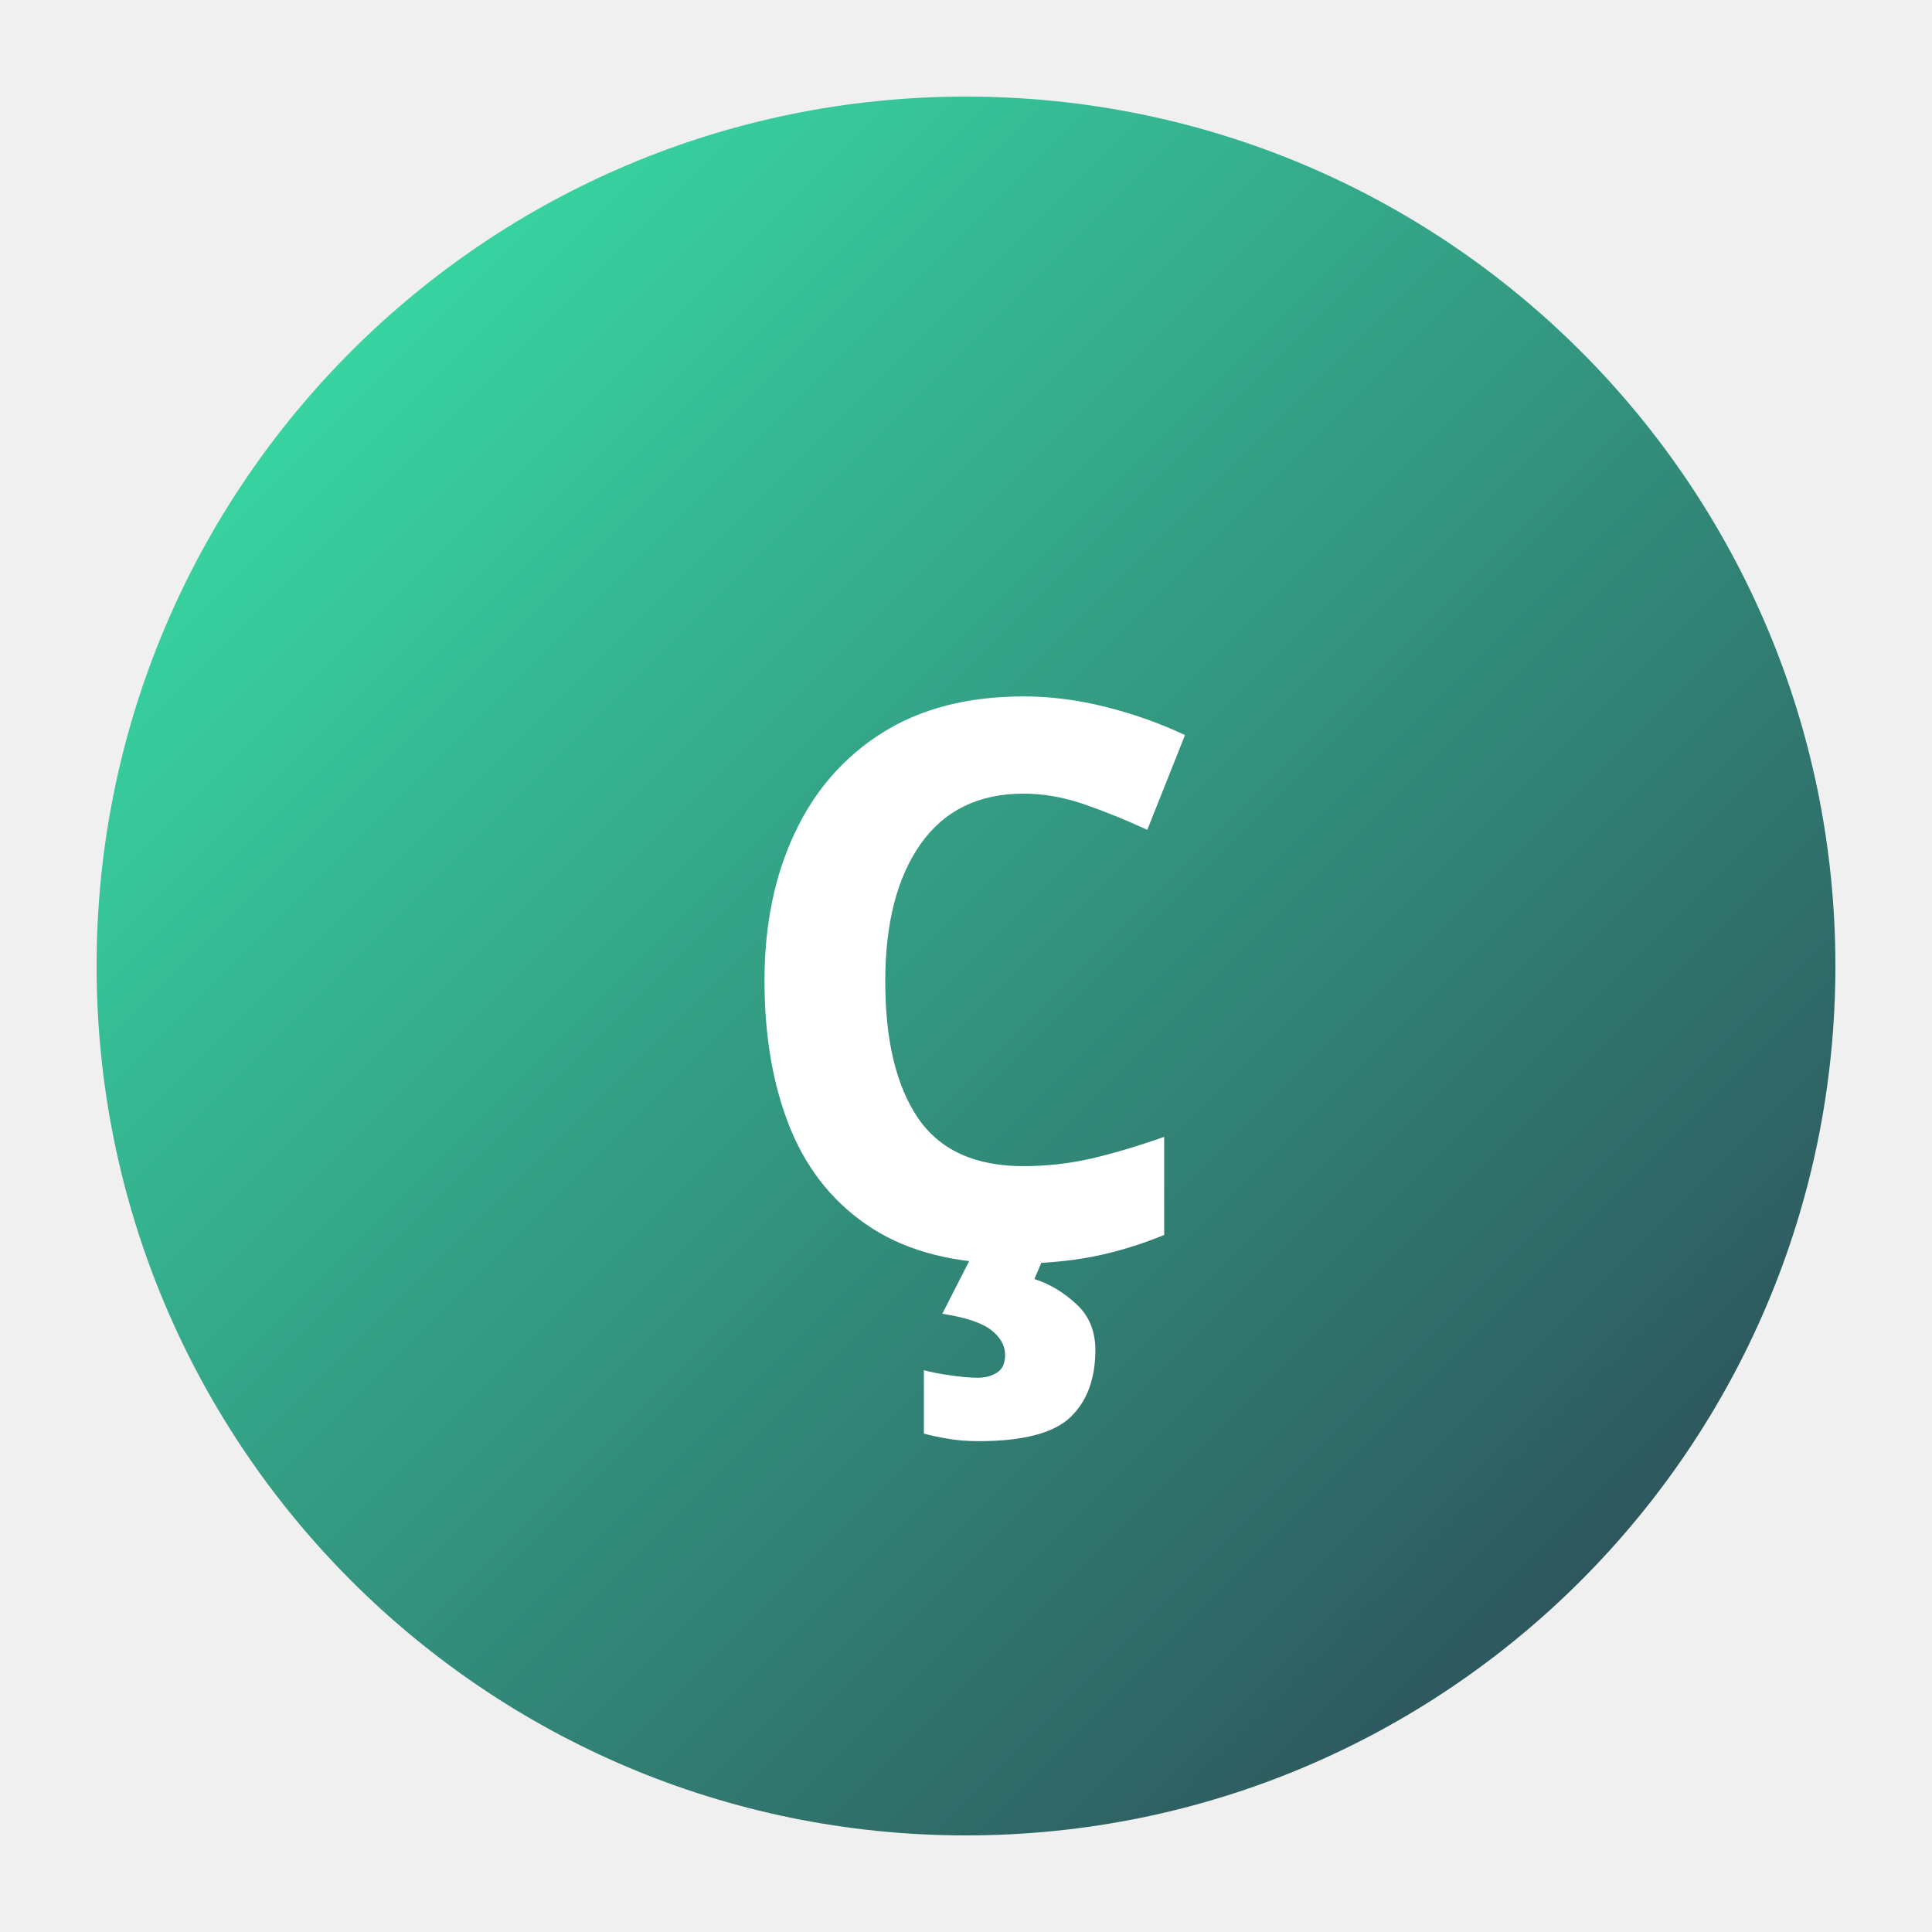
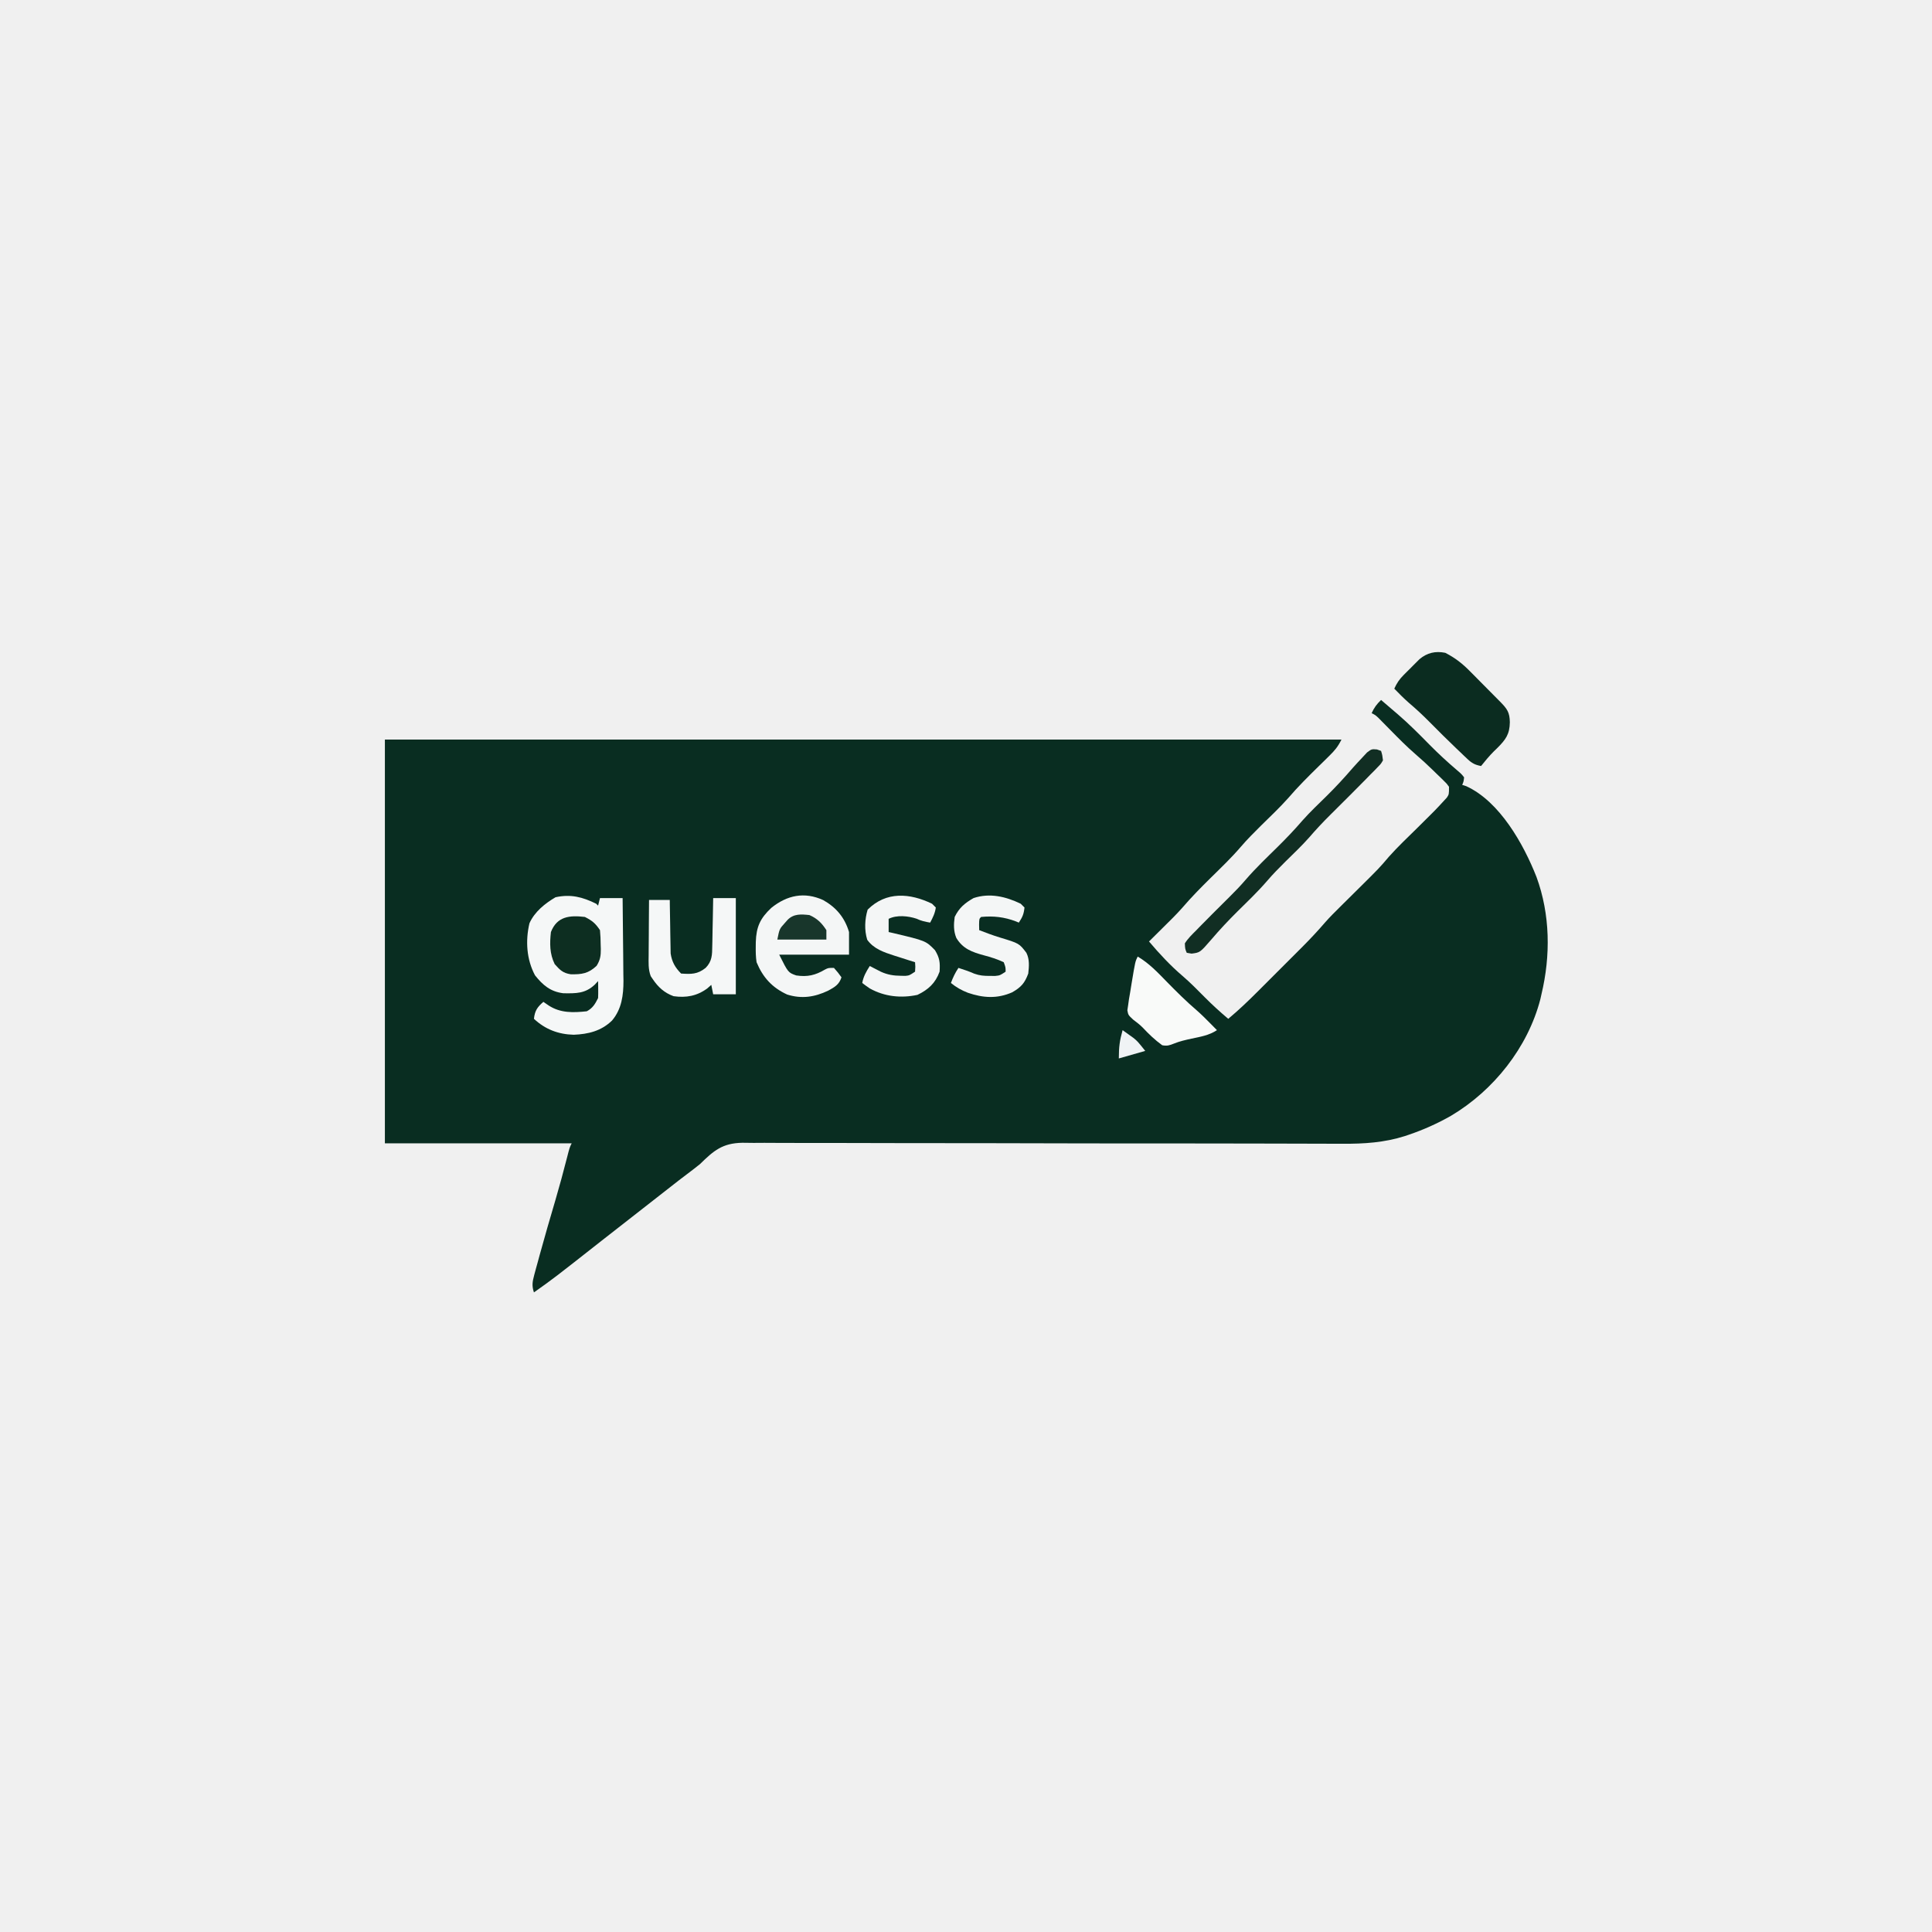
- <svg xmlns="http://www.w3.org/2000/svg" viewBox="0 0 100 100">
-   <defs>
-     <linearGradient id="g" x1="0%" y1="0%" x2="100%" y2="100%">
-       <stop offset="0%" stop-color="#3aedaf" />
-       <stop offset="100%" stop-color="#2c3e50" />
-     </linearGradient>
-   </defs>
-   <circle cx="50" cy="50" r="45" fill="url(#g)" />
-   <text x="50" y="65" font-family="sans-serif" font-size="40" font-weight="bold" fill="white" text-anchor="middle">Ç</text>
+ <svg xmlns="http://www.w3.org/2000/svg" version="1.1" width="1024" height="1024">
+   <path d="M0 0 C2.337 1.996 4.669 3.997 7 6 C7.608 6.517 8.216 7.035 8.842 7.568 C14.747 12.651 20.188 18.128 25.645 23.684 C30.255 28.345 35.004 32.754 40 37 C42.562 39.188 42.562 39.188 44 41 C43.75 43.25 43.75 43.25 43 45 C43.708 45.229 44.415 45.459 45.145 45.695 C62.866 53.792 75.531 76.4 82.375 93.812 C89.674 113.738 89.899 135.535 85 156 C84.903 156.432 84.903 156.432 84.414 158.617 C77.777 184.219 59.591 207.022 37.027 220.41 C29.848 224.483 22.504 227.785 14.688 230.438 C13.996 230.672 13.304 230.907 12.591 231.149 C1.73 234.593 -9.052 235.288 -20.384 235.211 C-21.801 235.209 -23.217 235.208 -24.634 235.207 C-27.692 235.205 -30.75 235.195 -33.809 235.181 C-38.787 235.158 -43.765 235.149 -48.743 235.142 C-55.036 235.132 -61.328 235.118 -67.621 235.099 C-79.985 235.063 -92.35 235.052 -104.714 235.049 C-106.664 235.049 -108.614 235.048 -110.564 235.048 C-113.519 235.047 -116.473 235.046 -119.428 235.045 C-130.549 235.043 -141.67 235.037 -152.792 235.029 C-153.807 235.028 -154.823 235.027 -155.87 235.026 C-172.341 235.013 -188.812 234.97 -205.283 234.919 C-222.216 234.866 -239.148 234.852 -256.081 234.871 C-266.514 234.882 -276.946 234.862 -287.379 234.803 C-294.529 234.765 -301.678 234.763 -308.828 234.79 C-312.95 234.805 -317.07 234.803 -321.191 234.757 C-324.971 234.716 -328.748 234.721 -332.527 234.763 C-334.528 234.773 -336.529 234.734 -338.53 234.692 C-349.102 234.886 -353.715 238.856 -361 246 C-362.156 246.949 -363.327 247.88 -364.523 248.777 C-366.574 250.331 -368.623 251.888 -370.668 253.449 C-370.943 253.659 -370.943 253.659 -372.333 254.72 C-375.137 256.873 -377.912 259.062 -380.688 261.25 C-386.109 265.521 -391.549 269.766 -397 274 C-402.345 278.152 -407.682 282.313 -413 286.5 C-438.449 306.517 -438.449 306.517 -449 314 C-450.17 310.554 -449.818 308.359 -448.875 304.875 C-448.732 304.34 -448.732 304.34 -448.008 301.633 C-447.675 300.434 -447.343 299.235 -447 298 C-446.643 296.685 -446.286 295.37 -445.93 294.055 C-443.276 284.335 -440.444 274.67 -437.6 265.004 C-435.436 257.606 -433.413 250.18 -431.51 242.711 C-430.096 237.191 -430.096 237.191 -429 235 C-461.67 235 -494.34 235 -528 235 C-528 164.38 -528 93.76 -528 21 C-360.69 21 -193.38 21 -21 21 C-22.92 24.841 -24.526 26.748 -27.543 29.703 C-27.998 30.152 -27.998 30.152 -30.299 32.426 C-31.261 33.368 -32.224 34.309 -33.188 35.25 C-38.719 40.678 -44.159 46.08 -49.197 51.972 C-53.741 57.083 -58.747 61.78 -63.617 66.578 C-67.345 70.272 -71.025 73.949 -74.438 77.938 C-79.433 83.763 -84.996 89.053 -90.457 94.437 C-95.587 99.501 -100.609 104.59 -105.297 110.07 C-108.509 113.71 -111.986 117.09 -115.438 120.5 C-116.169 121.227 -116.901 121.954 -117.654 122.703 C-119.434 124.471 -121.216 126.237 -123 128 C-117.476 134.531 -111.763 140.683 -105.25 146.25 C-101.097 149.814 -97.291 153.68 -93.449 157.57 C-89.466 161.585 -85.323 165.353 -81 169 C-75.385 164.324 -70.19 159.336 -65.031 154.164 C-64.192 153.326 -63.353 152.488 -62.488 151.624 C-60.722 149.859 -58.957 148.092 -57.194 146.324 C-54.512 143.637 -51.825 140.955 -49.137 138.273 C-47.414 136.55 -45.691 134.826 -43.969 133.102 C-43.174 132.309 -42.379 131.516 -41.56 130.699 C-37.421 126.543 -33.464 122.302 -29.637 117.859 C-27.1 114.978 -24.391 112.286 -21.656 109.594 C-21.37 109.309 -21.37 109.309 -19.921 107.87 C-17.511 105.476 -15.095 103.088 -12.679 100.7 C-1.005 89.145 -1.005 89.145 4.197 83.025 C8.873 77.772 14.025 72.929 19.03 67.991 C28.725 58.414 28.725 58.414 33.219 53.531 C33.492 53.235 33.492 53.235 34.873 51.736 C36 50 36 50 36 46 C34.842 44.372 34.842 44.372 33.219 42.793 C32.623 42.206 32.028 41.619 31.414 41.014 C30.782 40.411 30.151 39.808 29.5 39.188 C29.2 38.892 29.2 38.892 27.68 37.396 C24.567 34.36 21.382 31.442 18.086 28.605 C13.539 24.667 9.34 20.414 5.125 16.125 C3.63 14.604 2.133 13.086 0.633 11.57 C-0.018 10.908 -0.669 10.245 -1.339 9.563 C-3 8 -3 8 -5 7 C-3.698 4.095 -2.291 2.191 0 0 Z " fill="#092d21" transform="translate(732,371)" />
+   <path d="M0 0 C0.165 0.165 0.165 0.165 1 1 C1.33 -0.32 1.66 -1.64 2 -3 C5.96 -3 9.92 -3 14 -3 C14.099 4.365 14.172 11.729 14.22 19.095 C14.24 21.597 14.267 24.099 14.302 26.602 C14.351 30.211 14.373 33.82 14.391 37.43 C14.411 38.537 14.432 39.645 14.453 40.786 C14.455 48.479 13.52 55.837 8.386 61.909 C2.68 67.452 -4.171 69.129 -11.938 69.438 C-20.07 69.22 -27.012 66.589 -33 61 C-32.521 56.686 -31.254 54.834 -28 52 C-27.536 52.32 -27.536 52.32 -25.188 53.938 C-18.936 57.983 -12.258 57.781 -5 57 C-1.871 55.359 -0.572 53.143 1 50 C1.07 48.46 1.085 46.917 1.062 45.375 C1.053 44.558 1.044 43.74 1.035 42.898 C1.024 42.272 1.012 41.645 1 41 C0.711 41.309 0.711 41.309 -0.75 42.875 C-5.814 47.658 -10.667 47.544 -17.441 47.445 C-24.253 46.593 -28.266 43.178 -32.438 37.938 C-36.923 29.505 -37.562 19.691 -35.383 10.355 C-32.669 4.268 -27.198 -0.114 -21.562 -3.438 C-13.554 -5.196 -7.286 -3.6 0 0 Z " fill="#F5F7F7" transform="translate(316,479)" />
+   <path d="M0 0 C5.299 2.698 9.198 5.773 13.336 10.008 C13.901 10.575 14.466 11.141 15.048 11.725 C16.229 12.913 17.407 14.105 18.582 15.3 C20.384 17.134 22.197 18.956 24.012 20.777 C25.162 21.937 26.312 23.097 27.461 24.258 C28.003 24.804 28.544 25.35 29.102 25.912 C32.827 29.708 34.155 31.521 34.25 36.812 C34.149 43.204 32.033 46.02 27.625 50.438 C27.321 50.731 27.321 50.731 25.785 52.219 C23.328 54.671 21.176 57.297 19 60 C15.82 59.415 14.12 58.515 11.785 56.297 C11.188 55.735 10.59 55.173 9.975 54.594 C9.344 53.985 8.713 53.377 8.062 52.75 C7.404 52.125 6.745 51.501 6.066 50.857 C1.105 46.13 -3.743 41.294 -8.561 36.421 C-12.004 32.95 -15.549 29.666 -19.277 26.5 C-21.993 24.135 -24.486 21.577 -27 19 C-25.699 16.138 -24.317 14.061 -22.102 11.836 C-21.54 11.271 -20.977 10.707 -20.398 10.125 C-19.813 9.547 -19.228 8.97 -18.625 8.375 C-18.336 8.082 -18.336 8.082 -16.875 6.602 C-16.31 6.04 -15.746 5.478 -15.164 4.898 C-14.909 4.644 -14.909 4.644 -13.616 3.357 C-9.584 -0.029 -5.173 -1.04 0 0 Z " fill="#0b2c20" transform="translate(766,346)" />
+   <path d="M0 0 C6.899 3.887 11.431 9.291 13.688 16.938 C13.688 20.898 13.688 24.858 13.688 28.938 C1.478 28.938 -10.732 28.938 -23.312 28.938 C-18.569 38.424 -18.569 38.424 -14.312 39.938 C-8.382 40.835 -4.168 39.852 0.961 36.812 C2.688 35.938 2.688 35.938 5.688 35.938 C7.875 38.438 7.875 38.438 9.688 40.938 C8.446 44.8 6.112 46.118 2.637 48.008 C-4.507 51.415 -11.383 52.482 -19.105 50.062 C-27.05 46.409 -31.975 40.996 -35.312 32.938 C-35.748 30.134 -35.79 27.396 -35.75 24.562 C-35.741 23.807 -35.732 23.051 -35.723 22.272 C-35.47 14.165 -33.414 9.695 -27.5 4.125 C-19.143 -2.603 -9.944 -4.538 0 0 Z " fill="#F4F6F6" transform="translate(436.3125,477.0625)" />
+   <path d="M0 0 C3.96 0 7.92 0 12 0 C12 16.83 12 33.66 12 51 C8.04 51 4.08 51 0 51 C-0.33 49.35 -0.66 47.7 -1 46 C-1.701 46.619 -2.402 47.237 -3.125 47.875 C-8.591 51.915 -14.337 52.94 -21 52 C-25.85 50.241 -29.131 47.25 -32 43 C-32.18 42.734 -32.18 42.734 -33.093 41.388 C-34.472 37.756 -34.244 34.126 -34.195 30.297 C-34.192 29.459 -34.19 28.621 -34.187 27.758 C-34.176 25.089 -34.15 22.419 -34.125 19.75 C-34.115 17.938 -34.106 16.125 -34.098 14.312 C-34.076 9.875 -34.041 5.437 -34 1 C-30.37 1 -26.74 1 -23 1 C-22.991 1.938 -22.981 2.876 -22.972 3.842 C-22.928 7.343 -22.866 10.842 -22.792 14.342 C-22.764 15.853 -22.743 17.364 -22.729 18.875 C-22.707 21.056 -22.661 23.234 -22.609 25.414 C-22.588 26.723 -22.567 28.032 -22.546 29.381 C-21.878 33.808 -20.175 36.825 -17 40 C-11.672 40.355 -8.326 40.461 -4 37 C-0.563 33.501 -0.531 30.062 -0.488 25.391 C-0.47 24.664 -0.452 23.937 -0.434 23.188 C-0.38 20.876 -0.346 18.563 -0.312 16.25 C-0.279 14.678 -0.245 13.107 -0.209 11.535 C-0.124 7.69 -0.057 3.845 0 0 Z " fill="#F5F7F7" transform="translate(378,476)" />
+   <path d="M0 0 C0.66 0.66 1.32 1.32 2 2 C1.605 4.963 0.402 7.383 -1 10 C-3.599 9.555 -5.806 9.094 -8.188 7.938 C-12.661 6.446 -18.68 5.84 -23 8 C-23 10.31 -23 12.62 -23 15 C-22.25 15.17 -21.5 15.34 -20.727 15.516 C-3.303 19.641 -3.303 19.641 1.562 24.625 C4.04 28.719 4.324 31.146 4 36 C1.823 42.047 -1.984 45.561 -7.75 48.312 C-16.422 50.147 -25.135 49.26 -32.961 44.91 C-34.346 43.996 -35.681 43.007 -37 42 C-36.355 38.515 -34.899 35.972 -33 33 C-32.469 33.277 -31.938 33.554 -31.391 33.84 C-31.037 34.021 -31.037 34.021 -29.25 34.938 C-28.902 35.117 -28.902 35.117 -27.141 36.027 C-23.552 37.658 -20.366 38.154 -16.438 38.188 C-16.055 38.195 -16.055 38.195 -14.121 38.23 C-12 38 -12 38 -9 36 C-8.812 33.375 -8.812 33.375 -9 31 C-10.23 30.613 -11.46 30.227 -12.727 29.828 C-14.36 29.303 -15.992 28.777 -17.625 28.25 C-18.433 27.997 -19.241 27.745 -20.074 27.484 C-25.51 25.717 -30.91 23.945 -34.355 19.09 C-35.936 13.966 -35.674 8.215 -34.125 3.125 C-24.311 -6.689 -11.732 -5.669 0 0 Z " fill="#F4F6F6" transform="translate(494,479)" />
+   <path d="M0 0 C0.66 0.66 1.32 1.32 2 2 C1.647 5.442 0.954 7.069 -1 10 C-1.261 9.892 -1.261 9.892 -2.582 9.344 C-8.756 7.008 -14.416 6.389 -21 7 C-22 8 -22 8 -22.062 11.062 C-22.042 12.032 -22.021 13.001 -22 14 C-18.343 15.406 -14.725 16.781 -10.973 17.914 C-0.813 21.003 -0.813 21.003 3 26 C4.747 29.495 4.42 33.179 4 37 C2.138 42.078 0.179 44.252 -4.5 46.938 C-12.414 50.447 -19.925 49.962 -28 47.188 C-31.43 45.855 -34.137 44.313 -37 42 C-35.875 39.028 -34.777 36.666 -33 34 C-30.16 34.925 -27.373 35.833 -24.645 37.055 C-21.728 38.097 -19.463 38.267 -16.375 38.25 C-15.434 38.255 -14.493 38.26 -13.523 38.266 C-11 38 -11 38 -8 36 C-8 33.688 -8 33.688 -9 31 C-12.494 29.348 -15.82 28.312 -19.543 27.328 C-25.734 25.642 -30.656 23.904 -34.133 18.113 C-35.64 14.441 -35.542 10.895 -35 7 C-32.611 2.13 -29.667 -0.319 -25 -3 C-16.448 -5.851 -7.92 -3.827 0 0 Z " fill="#F4F6F6" transform="translate(541,479)" />
+   <path d="M0 0 C0.362 0.128 0.362 0.128 2.195 0.777 C2.868 3.054 2.868 3.054 3.195 5.777 C2.126 7.62 2.126 7.62 0.426 9.352 C-0.207 10.01 -0.84 10.669 -1.492 11.348 C-2.194 12.046 -2.895 12.745 -3.617 13.465 C-4.332 14.2 -5.047 14.936 -5.783 15.693 C-8.106 18.073 -10.452 20.427 -12.805 22.777 C-13.602 23.576 -14.399 24.375 -15.221 25.198 C-21.578 31.563 -21.578 31.563 -24.599 34.536 C-28.588 38.476 -32.355 42.512 -36.011 46.761 C-39.951 51.19 -44.261 55.27 -48.488 59.422 C-51.863 62.76 -55.149 66.112 -58.242 69.715 C-63.099 75.36 -68.473 80.491 -73.777 85.711 C-78.676 90.563 -83.336 95.527 -87.805 100.777 C-93.755 107.644 -93.755 107.644 -98.242 108.215 C-99.088 108.07 -99.933 107.926 -100.805 107.777 C-101.68 105.707 -101.68 105.707 -101.805 102.777 C-100.162 100.156 -97.989 98.078 -95.805 95.902 C-95.176 95.253 -94.548 94.604 -93.9 93.935 C-91.886 91.865 -89.849 89.819 -87.805 87.777 C-87.47 87.442 -87.47 87.442 -85.778 85.746 C-80.511 80.471 -80.511 80.471 -78.045 78.053 C-75.074 75.128 -72.233 72.159 -69.52 68.992 C-64.212 62.843 -58.323 57.253 -52.543 51.555 C-48.033 47.084 -43.686 42.574 -39.557 37.752 C-35.435 33.107 -30.902 28.84 -26.477 24.488 C-21.694 19.755 -17.192 14.876 -12.805 9.777 C-11.128 7.886 -9.421 6.049 -7.68 4.215 C-6.873 3.347 -6.066 2.48 -5.234 1.586 C-2.805 -0.223 -2.805 -0.223 0 0 Z " fill="#112e23" transform="translate(729.8047,397.2227)" />
+   <path d="M0 0 C6.012 3.531 10.533 8.345 15.375 13.312 C20.515 18.562 25.661 23.687 31.241 28.47 C33.601 30.523 35.806 32.709 38 34.938 C38.763 35.71 39.526 36.482 40.312 37.277 C40.869 37.846 41.426 38.414 42 39 C37.842 41.772 33.357 42.466 28.54 43.502 C25.337 44.198 22.347 44.86 19.301 46.09 C16.842 47.076 15.622 47.489 13 47 C9.076 44.172 5.781 40.971 2.475 37.456 C0.955 35.956 -0.649 34.732 -2.359 33.457 C-5 31 -5 31 -5.473 28.484 C-5.337 27.582 -5.202 26.68 -5.062 25.75 C-4.919 24.716 -4.776 23.682 -4.629 22.617 C-4.421 21.424 -4.214 20.23 -4 19 C-3.758 17.503 -3.518 16.005 -3.277 14.508 C-1.306 2.612 -1.306 2.612 0 0 Z " fill="#F9FAF9" transform="translate(603,507)" />
+   <path d="M0 0 C3.911 1.99 5.577 3.365 8 7 C8.248 9.675 8.37 12.201 8.375 14.875 C8.399 15.583 8.424 16.29 8.449 17.02 C8.469 20.63 8.131 22.787 6.227 25.883 C1.889 30.008 -1.666 30.504 -7.523 30.383 C-11.663 29.743 -13.231 28.115 -16 25 C-18.703 19.502 -18.674 14.005 -18 8 C-14.748 -0.378 -7.977 -0.946 0 0 Z " fill="#0d2e21" transform="translate(310,486)" />
+   <path d="M0 0 C4.109 1.774 6.585 4.244 9 8 C9 9.65 9 11.3 9 13 C0.42 13 -8.16 13 -17 13 C-15.871 7.353 -15.871 7.353 -13.062 4.25 C-12.538 3.657 -12.013 3.064 -11.473 2.453 C-8.204 -0.772 -4.329 -0.459 0 0 Z " fill="#18362b" transform="translate(429,485)" />
+   <path d="M0 0 C1.256 0.887 2.505 1.785 3.75 2.688 C4.446 3.186 5.142 3.685 5.859 4.199 C8 6 8 6 12 11 C7.38 12.32 2.76 13.64 -2 15 C-2 8.972 -1.557 5.547 0 0 Z " fill="#F0F3F5" transform="translate(595,546)" />
</svg>
